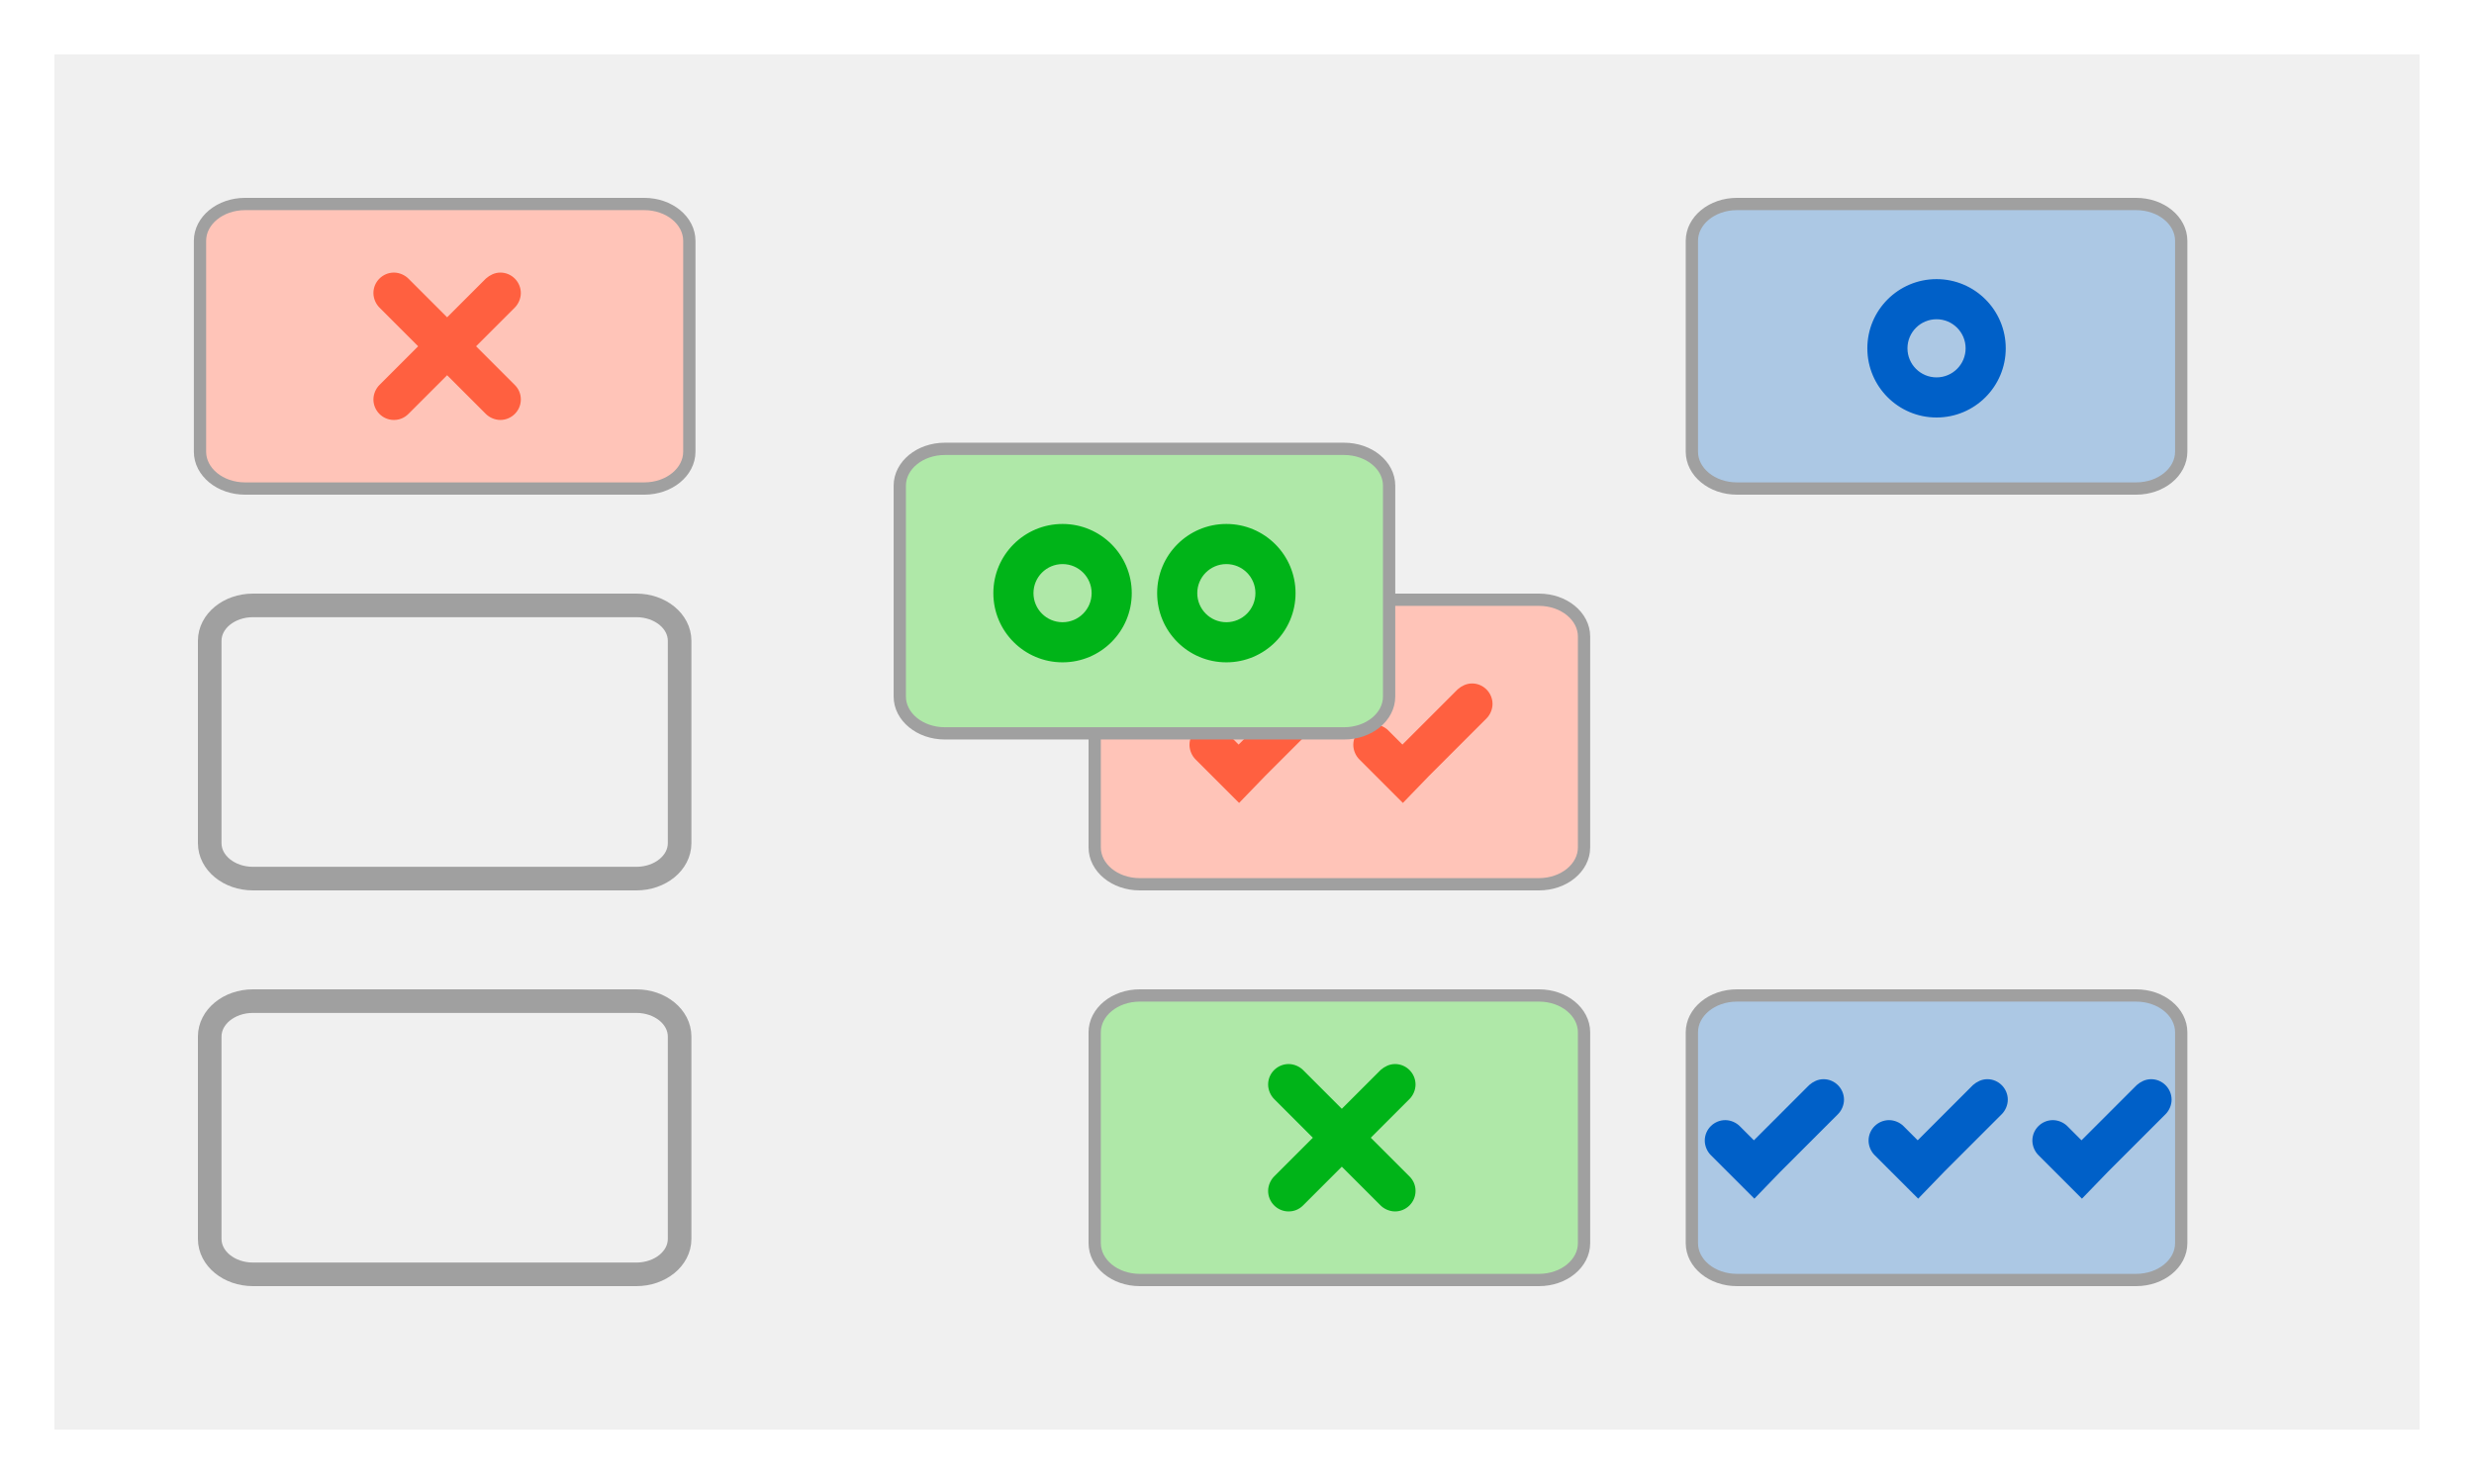
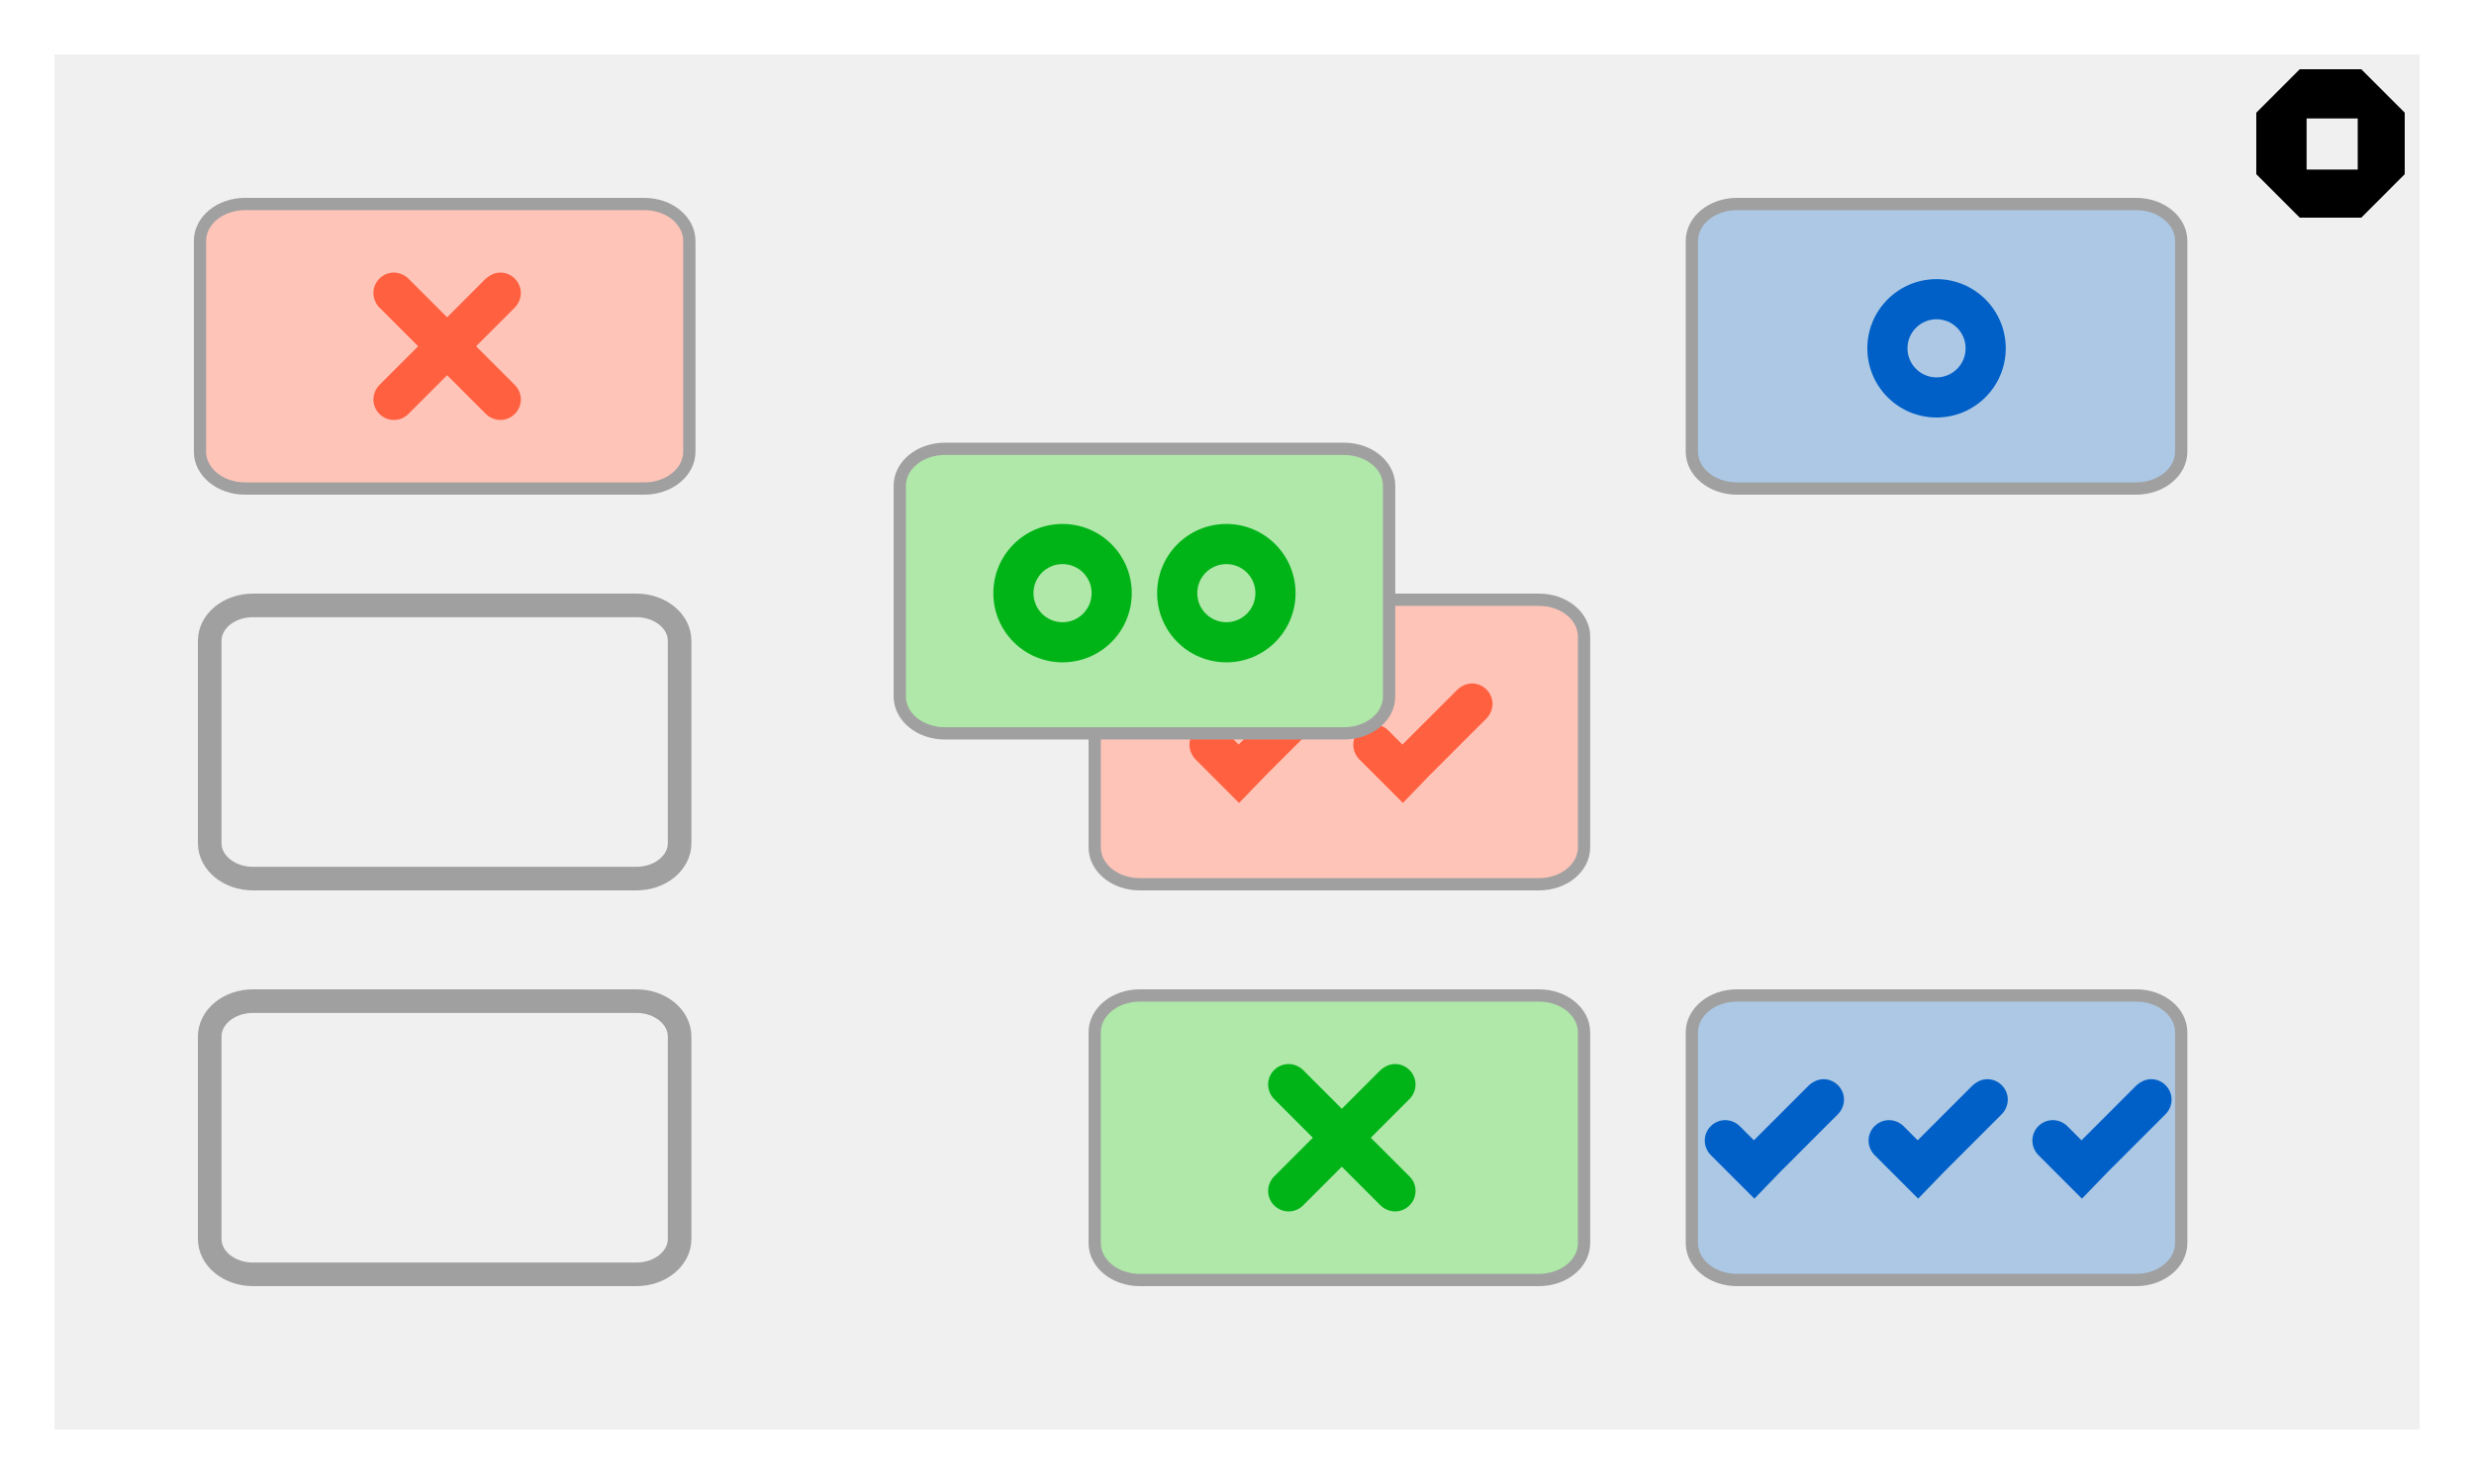
<svg xmlns="http://www.w3.org/2000/svg" version="1.0" width="125" height="75" id="svg3001">
  <defs id="defs3009" />
  <g id="g3003">
    <rect width="119.5" height="69.5" rx="11" ry="0" x="2.75" y="2.75" id="rect3005" style="fill:#f0f0f0;stroke:none" />
  </g>
  <g transform="matrix(0.1986755,0,0,0.1986755,10.04967,10.04967)" id="g3392">
    <rect width="119.5" height="69.5" rx="11" ry="9" x="2.75" y="2.75" id="rect3394" style="fill:#f0f0f0;stroke:#a0a0a0;stroke-width:6" />
  </g>
  <g transform="matrix(0.1986755,0,0,0.1986755,10.04967,30.04967)" id="g3392-0">
    <rect width="119.5" height="69.5" rx="11" ry="9" x="2.75" y="2.75" id="rect3394-9" style="fill:#f0f0f0;stroke:#a0a0a0;stroke-width:6" />
  </g>
  <g transform="matrix(0.1986755,0,0,0.1986755,10.04967,50.04967)" id="g3392-9">
    <rect width="119.5" height="69.5" rx="11" ry="9" x="2.75" y="2.75" id="rect3394-8" style="fill:#f0f0f0;stroke:#a0a0a0;stroke-width:6" />
  </g>
  <g transform="matrix(0.2068966,0,0,0.2068966,84.91379,9.741379)" id="g4014">
    <rect width="119.5" height="69.5" rx="11" ry="9" x="2.75" y="2.75" id="rect4016" style="fill:#acc8e4;stroke:#a0a0a0;stroke-width:3" />
    <circle cx="62.5" cy="38" r="16" id="circle4018" style="fill:#0060c8;stroke:#0060c8;stroke-width:1.8" />
    <circle cx="62.5" cy="38" r="8" id="circle4020" style="fill:#acc8e4;stroke:#0060c8;stroke-width:1.8" />
  </g>
  <g transform="matrix(0.2068966,0,0,0.2068966,84.91379,49.74138)" id="g4297">
    <rect width="119.5" height="69.5" rx="11" ry="9" x="2.75" y="2.75" id="rect4299" style="fill:#acc8e4;stroke:#a0a0a0;stroke-width:3" />
    <path d="m 22.5,76.1 -5.9,-5.9 -4.1,-4.1 c -0.7,-0.7 -1.2,-1.8 -1.2,-2.9 0,-2.3 1.9,-4.1 4.1,-4.1 1.1,0 2.2,0.5 2.9,1.2 l 4.1,4.1 14.1,-14.1 c 0.8,-0.7 1.8,-1.2 2.9,-1.2 2.3,0 4.1,1.9 4.1,4.1 0,1.1 -0.5,2.2 -1.2,2.9 l -14.1,14.1 -5.7,5.9 z" transform="translate(-4.5,-25)" id="path4301" style="fill:#0060c8;stroke:#0060c8;stroke-width:1.8" />
    <path d="m 22.5,76.1 -5.9,-5.9 -4.1,-4.1 c -0.7,-0.7 -1.2,-1.8 -1.2,-2.9 0,-2.3 1.9,-4.1 4.1,-4.1 1.1,0 2.2,0.5 2.9,1.2 l 4.1,4.1 14.1,-14.1 c 0.8,-0.7 1.8,-1.2 2.9,-1.2 2.3,0 4.1,1.9 4.1,4.1 0,1.1 -0.5,2.2 -1.2,2.9 l -14.1,14.1 -5.7,5.9 z" transform="translate(35.5,-25)" id="path4303" style="fill:#0060c8;stroke:#0060c8;stroke-width:1.8" />
    <path d="m 22.5,76.1 -5.9,-5.9 -4.1,-4.1 c -0.7,-0.7 -1.2,-1.8 -1.2,-2.9 0,-2.3 1.9,-4.1 4.1,-4.1 1.1,0 2.2,0.5 2.9,1.2 l 4.1,4.1 14.1,-14.1 c 0.8,-0.7 1.8,-1.2 2.9,-1.2 2.3,0 4.1,1.9 4.1,4.1 0,1.1 -0.5,2.2 -1.2,2.9 l -14.1,14.1 -5.7,5.9 z" transform="translate(75.5,-25)" id="path4305" style="fill:#0060c8;stroke:#0060c8;stroke-width:1.8" />
  </g>
  <g transform="matrix(0.2068966,0,0,0.2068966,54.74138,29.74138)" id="g4176">
    <rect width="119.5" height="69.5" rx="11" ry="9" x="2.75" y="2.75" id="rect4178" style="fill:#ffc4b8;stroke:#a0a0a0;stroke-width:3" />
    <path d="m 22.5,76.1 -5.9,-5.9 -4.1,-4.1 c -0.7,-0.7 -1.2,-1.8 -1.2,-2.9 0,-2.3 1.9,-4.1 4.1,-4.1 1.1,0 2.2,0.5 2.9,1.2 l 4.1,4.1 14.1,-14.1 c 0.8,-0.7 1.8,-1.2 2.9,-1.2 2.3,0 4.1,1.9 4.1,4.1 0,1.1 -0.5,2.2 -1.2,2.9 l -14.1,14.1 -5.7,5.9 z" transform="translate(15.5,-25)" id="path4180" style="fill:#ff6040;stroke:#ff6040;stroke-width:1.8" />
    <path d="m 22.5,76.1 -5.9,-5.9 -4.1,-4.1 c -0.7,-0.7 -1.2,-1.8 -1.2,-2.9 0,-2.3 1.9,-4.1 4.1,-4.1 1.1,0 2.2,0.5 2.9,1.2 l 4.1,4.1 14.1,-14.1 c 0.8,-0.7 1.8,-1.2 2.9,-1.2 2.3,0 4.1,1.9 4.1,4.1 0,1.1 -0.5,2.2 -1.2,2.9 l -14.1,14.1 -5.7,5.9 z" transform="translate(55.5,-25)" id="path4182" style="fill:#ff6040;stroke:#ff6040;stroke-width:1.8" />
  </g>
  <g transform="matrix(0.2068966,0,0,0.2068966,44.89289,22.11512)" id="g3952">
    <rect width="119.5" height="69.5" rx="11" ry="9" x="2.75" y="2.75" id="rect3954" style="fill:#afe8a8;stroke:#a0a0a0;stroke-width:3" />
    <circle cx="42.5" cy="38" r="16" id="circle3956" style="fill:#00b418;stroke:#00b418;stroke-width:1.8" />
    <circle cx="42.5" cy="38" r="8" id="circle3958" style="fill:#afe8a8;stroke:#00b418;stroke-width:1.8" />
    <circle cx="82.5" cy="38" r="16" id="circle3960" style="fill:#00b418;stroke:#00b418;stroke-width:1.8" />
    <circle cx="82.5" cy="38" r="8" id="circle3962" style="fill:#afe8a8;stroke:#00b418;stroke-width:1.8" />
  </g>
  <g transform="matrix(0.2068966,0,0,0.2068966,54.74138,49.74138)" id="g4740">
    <rect width="119.5" height="69.5" rx="11" ry="9" x="2.75" y="2.75" id="rect4742" style="fill:#afe8a8;stroke:#a0a0a0;stroke-width:3" />
    <path d="m 33.4,62.5 10.1,10.1 c 0.8,0.8 1.2,1.8 1.2,2.9 0,2.3 -1.9,4.1 -4.1,4.1 -1.1,0 -2.2,-0.5 -2.9,-1.2 L 27.6,68.3 17.5,78.4 c -0.8,0.8 -1.8,1.2 -2.9,1.2 -2.3,0 -4.1,-1.9 -4.1,-4.1 0,-1.1 0.5,-2.2 1.2,-2.9 L 21.8,62.5 11.7,52.4 c -0.7,-0.7 -1.2,-1.8 -1.2,-2.9 0,-2.3 1.9,-4.1 4.1,-4.1 1.1,0 2.2,0.5 2.9,1.2 L 27.6,56.7 37.7,46.6 c 0.8,-0.7 1.8,-1.2 2.9,-1.2 2.3,0 4.1,1.9 4.1,4.1 0,1.1 -0.5,2.2 -1.2,2.9 L 33.4,62.5 z" transform="translate(35.5,-25)" id="path4744" style="fill:#00b418;stroke:#00b418;stroke-width:1.8" />
  </g>
  <g transform="matrix(0.2068966,0,0,0.2068966,9.535853,9.74138)" id="g4395">
    <rect width="119.5" height="69.5" rx="11" ry="9" x="2.75" y="2.75" id="rect4397" style="fill:#ffc4b8;stroke:#a0a0a0;stroke-width:3" />
    <path d="m 33.4,62.5 10.1,10.1 c 0.8,0.8 1.2,1.8 1.2,2.9 0,2.3 -1.9,4.1 -4.1,4.1 -1.1,0 -2.2,-0.5 -2.9,-1.2 L 27.6,68.3 17.5,78.4 c -0.8,0.8 -1.8,1.2 -2.9,1.2 -2.3,0 -4.1,-1.9 -4.1,-4.1 0,-1.1 0.5,-2.2 1.2,-2.9 L 21.8,62.5 11.7,52.4 c -0.7,-0.7 -1.2,-1.8 -1.2,-2.9 0,-2.3 1.9,-4.1 4.1,-4.1 1.1,0 2.2,0.5 2.9,1.2 L 27.6,56.7 37.7,46.6 c 0.8,-0.7 1.8,-1.2 2.9,-1.2 2.3,0 4.1,1.9 4.1,4.1 0,1.1 -0.5,2.2 -1.2,2.9 L 33.4,62.5 z" transform="translate(35.5,-25)" id="path4399" style="fill:#ff6040;stroke:#ff6040;stroke-width:1.8" />
  </g>
+   <g transform="matrix(0.1666778,0,0,0.1666778,113.1663,2.666111)" id="activity-stop" style="fill:#000000;fill-opacity:1;stroke:none;display:block">
+     <path d="M 36.822,5 H 18.181 L 5.002,18.182 V 36.82 L 18.181,50 H 36.823 L 49.999,36.82 V 18.182 L 36.822,5 z M 35.75,35.414 h -15.5 v -15.5 h 15.5 v 15.5 z" id="path3082" style="fill:#000000;fill-opacity:1;stroke:none;display:inline" />
+   </g>
</svg>
